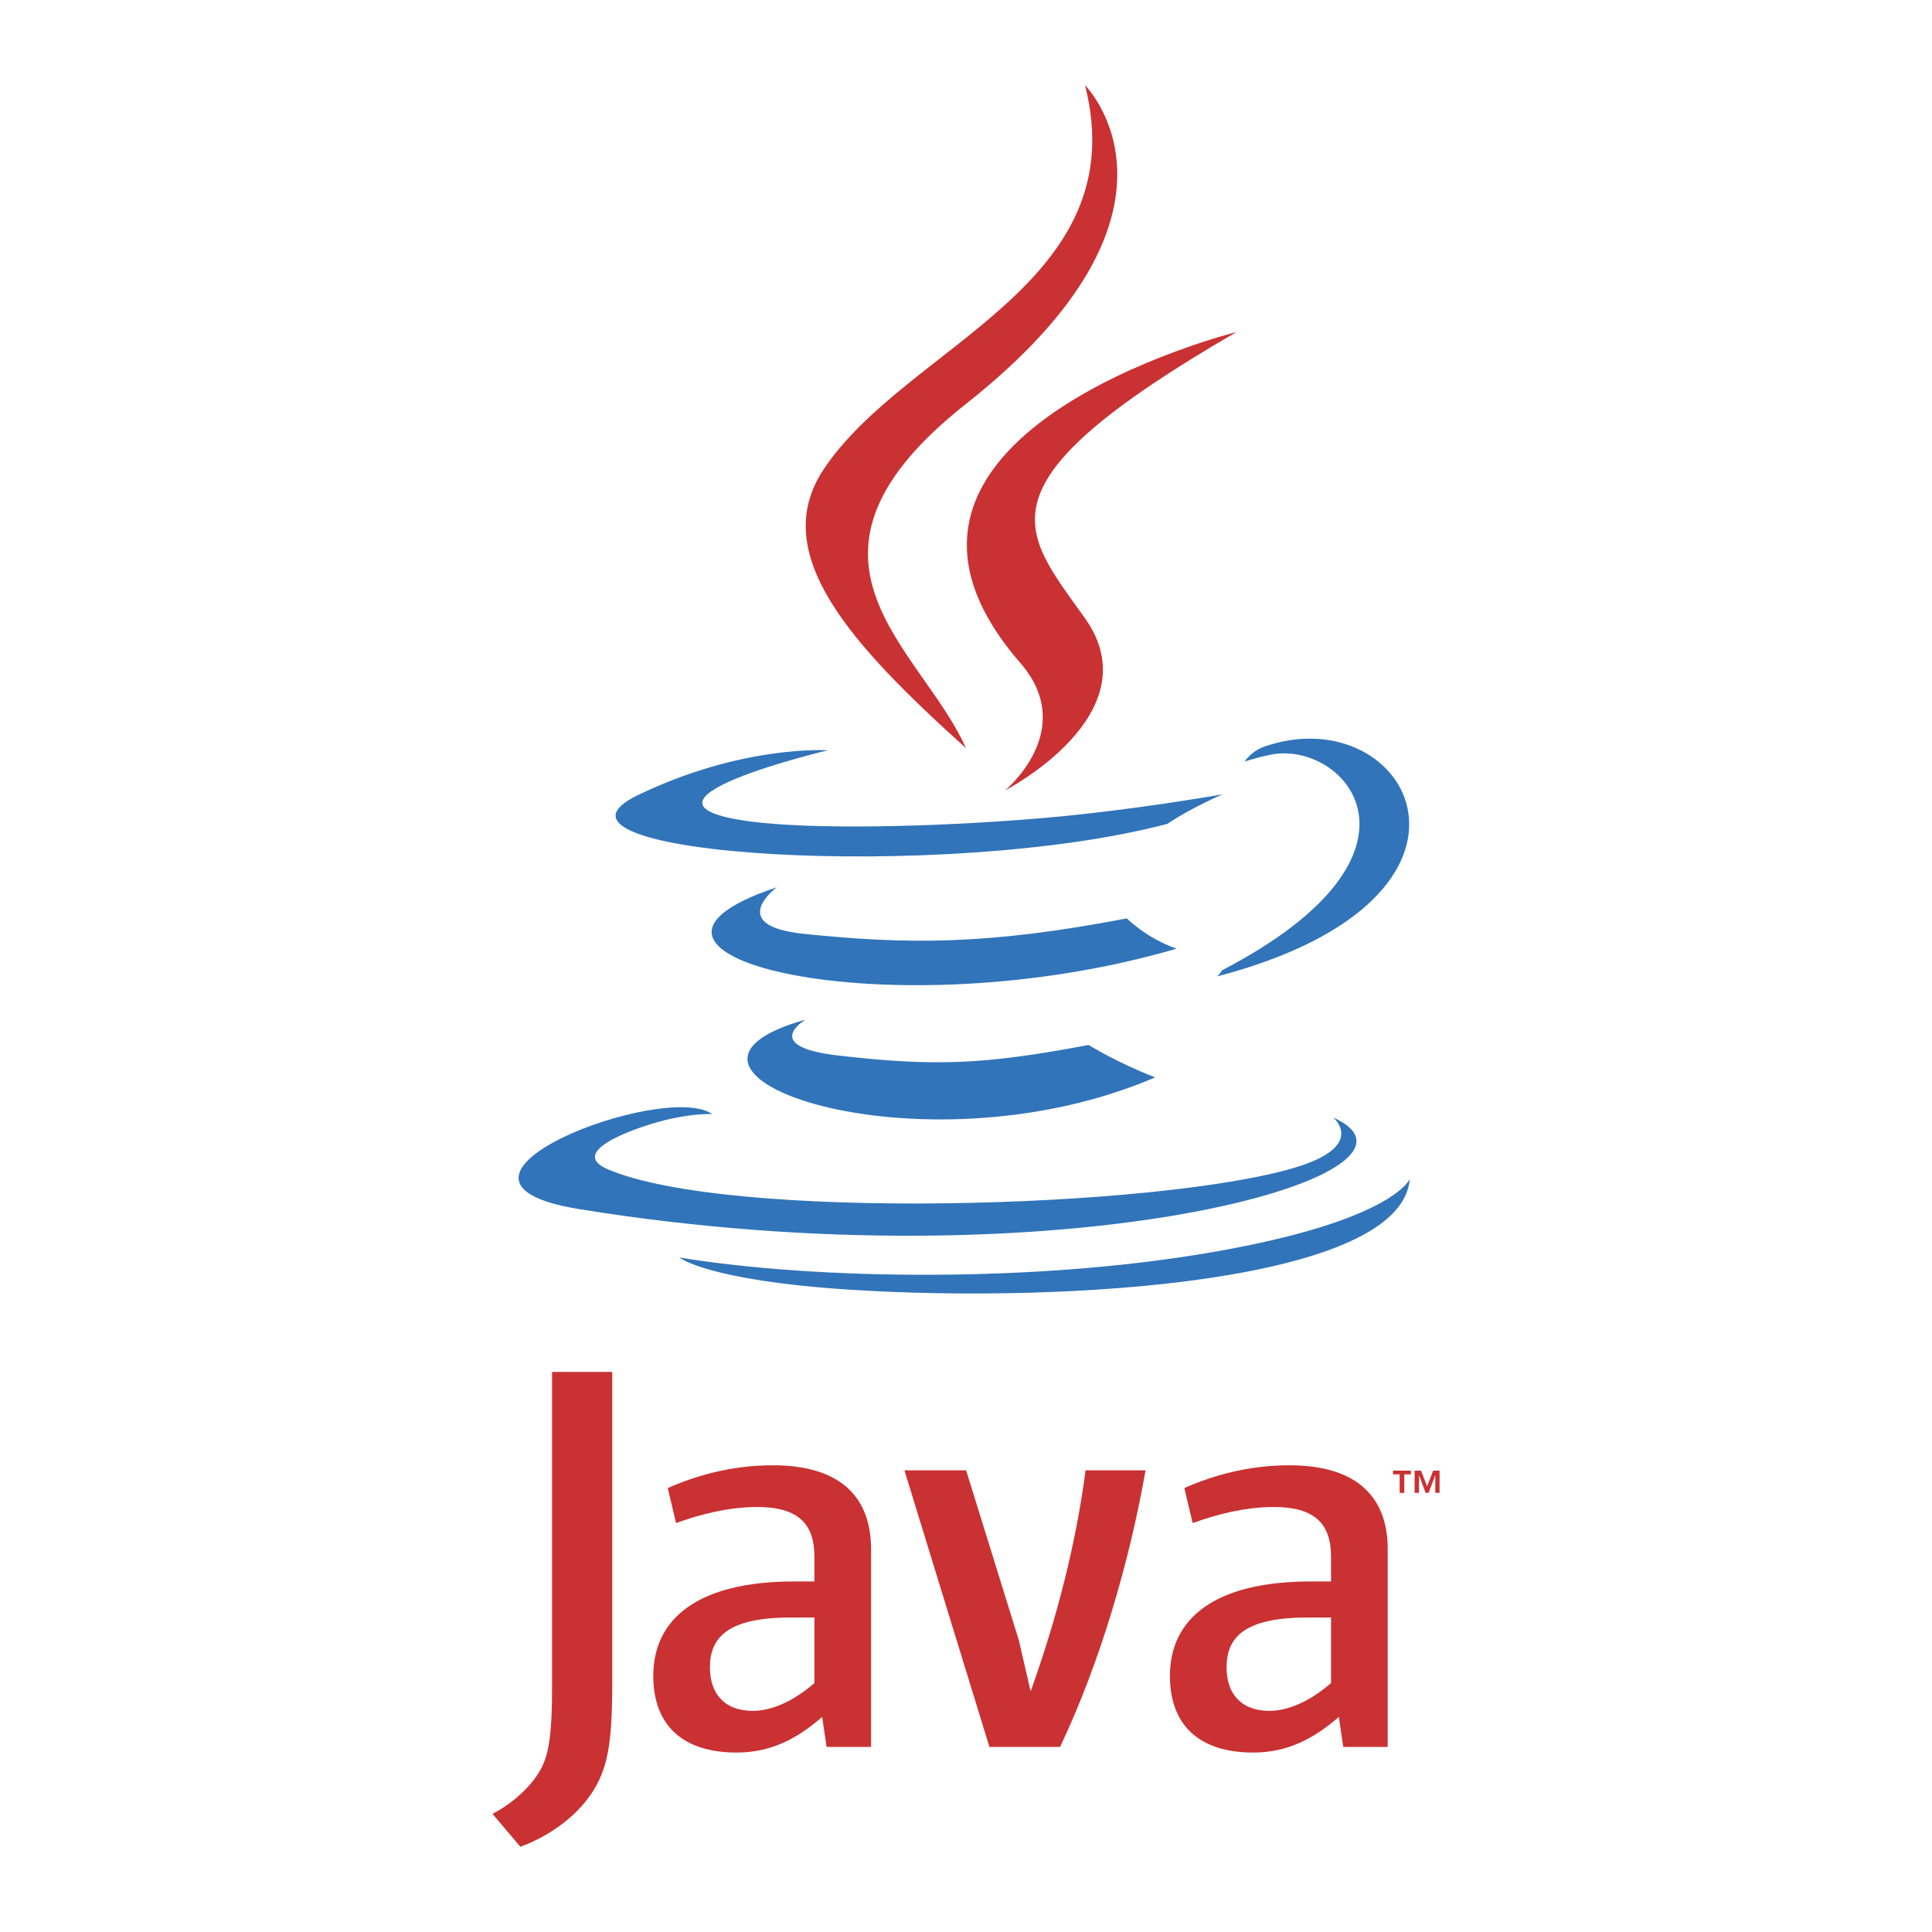
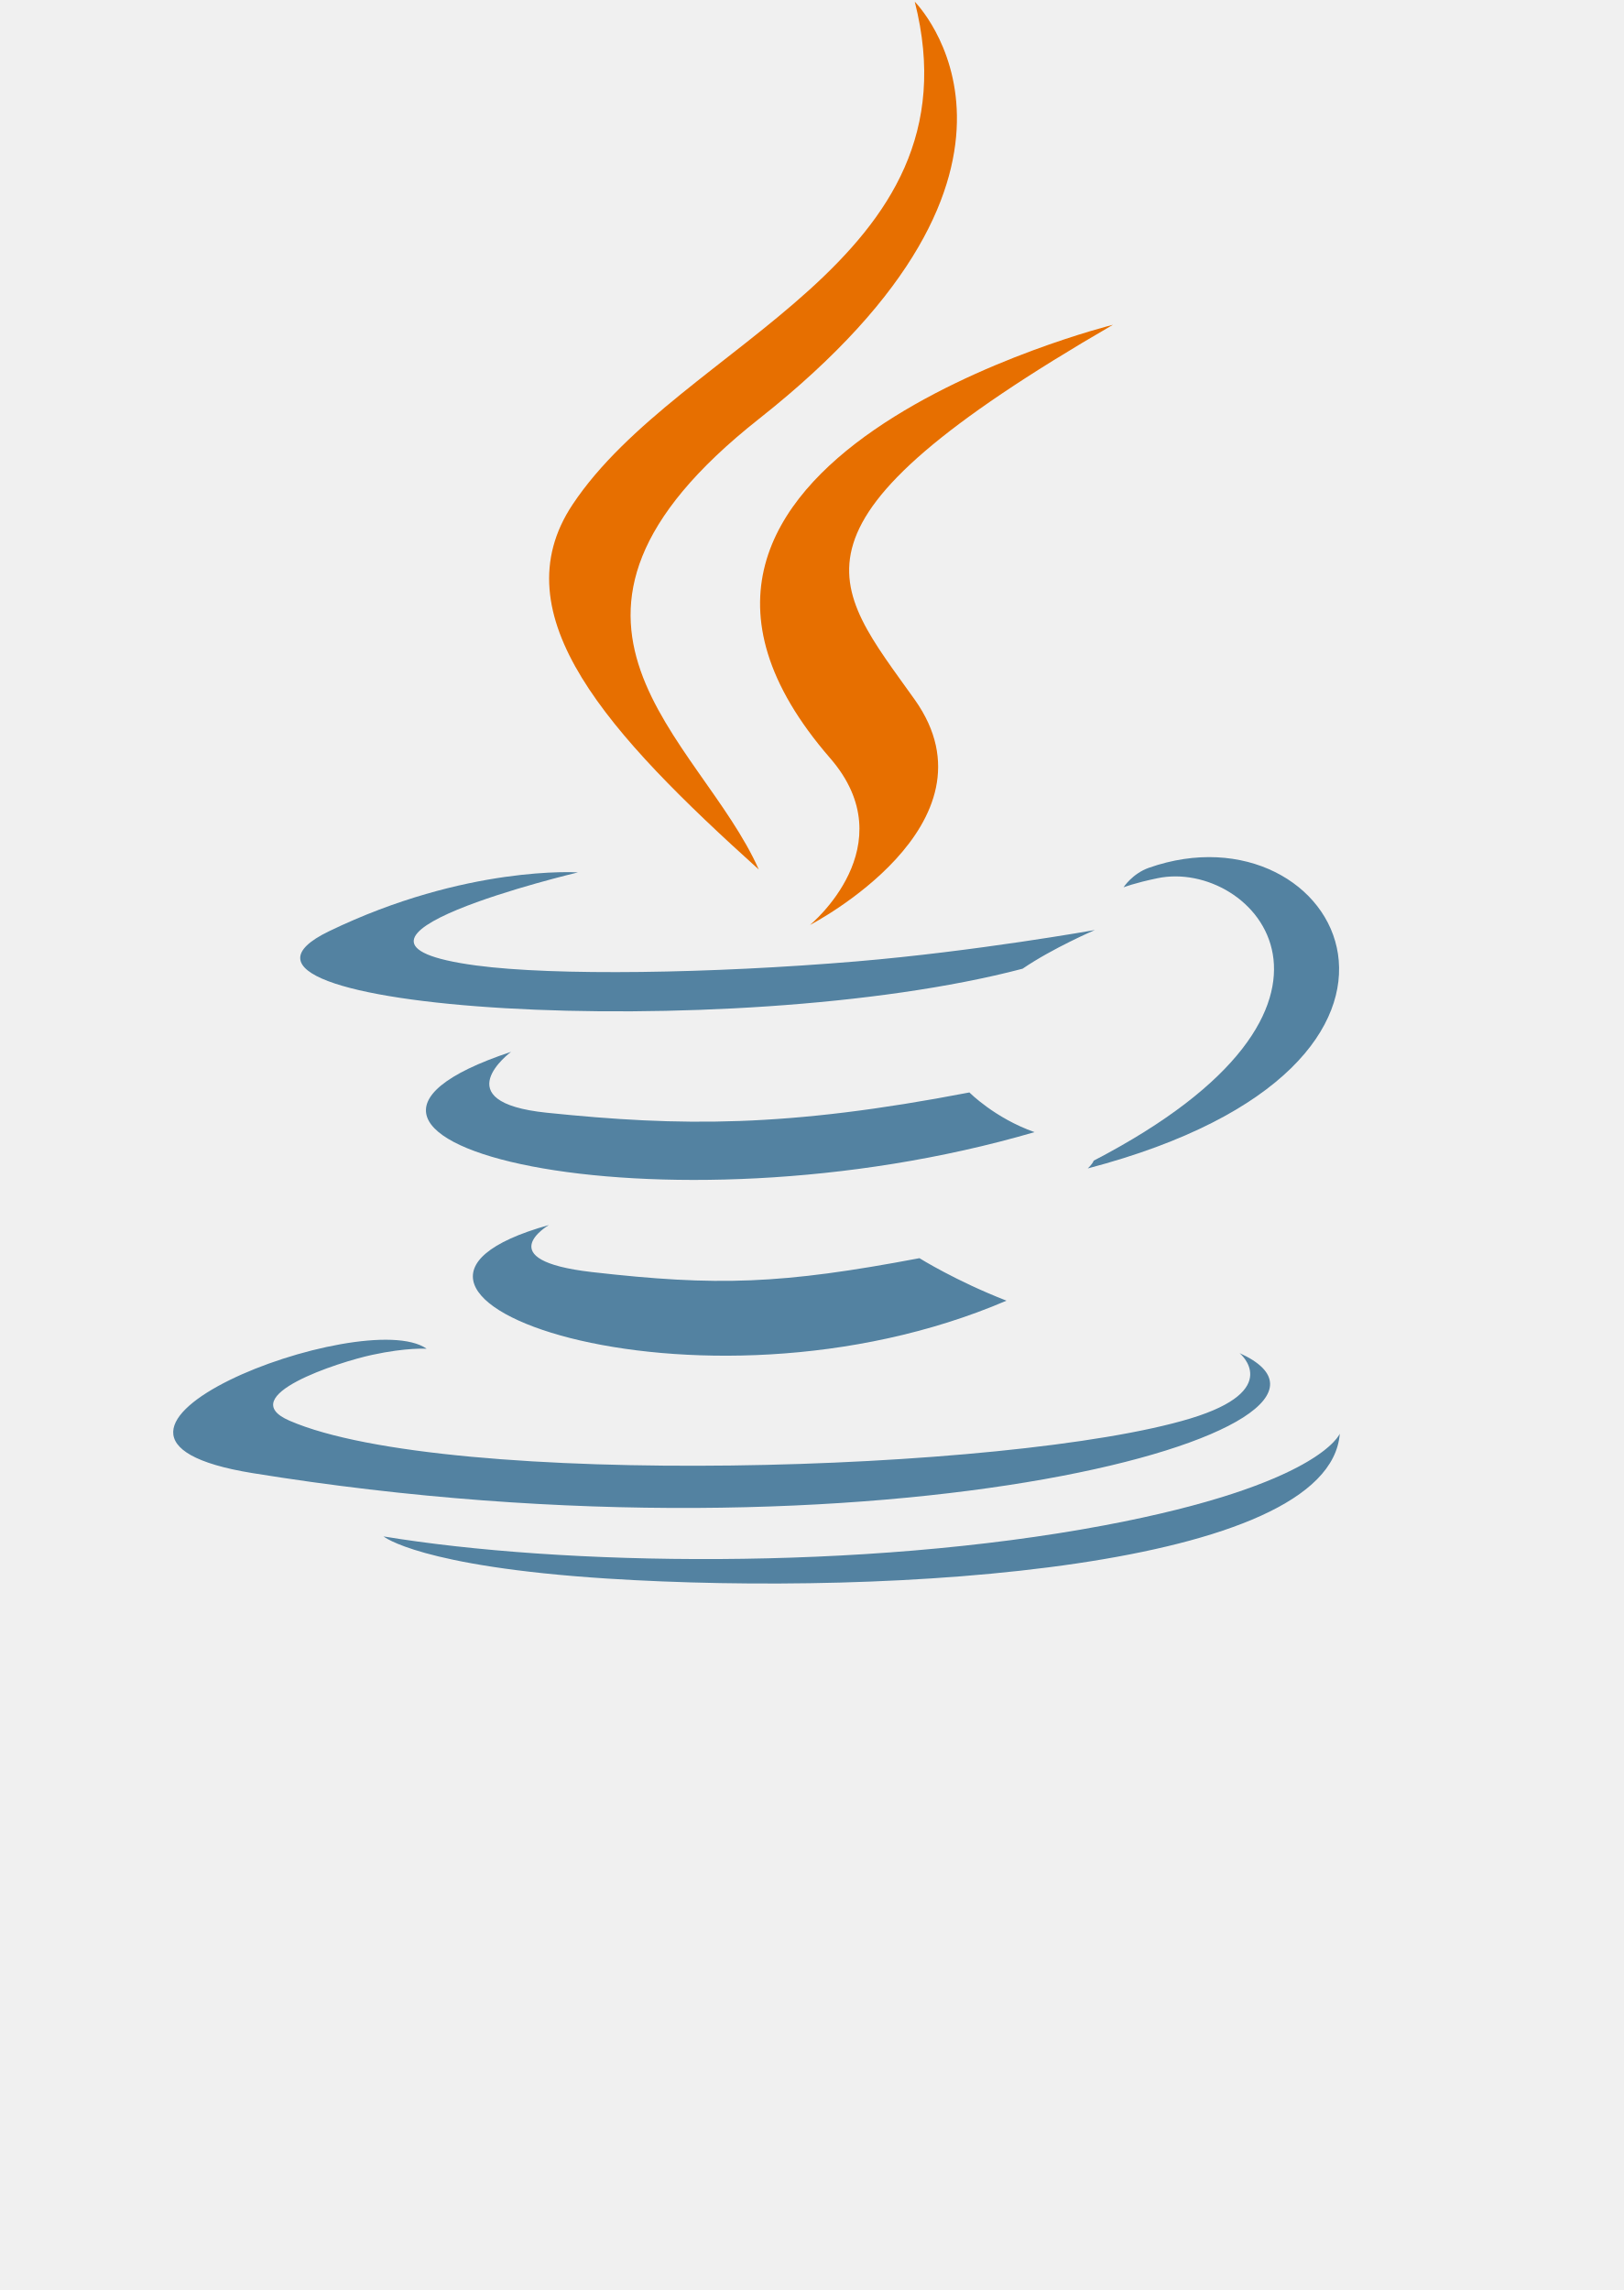
- <svg xmlns="http://www.w3.org/2000/svg" width="2500" height="2500" viewBox="0 0 192.756 192.756">
-   <g fill-rule="evenodd" clip-rule="evenodd">
-     <path fill="#fff" d="M0 0h192.756v192.756H0V0z" />
-     <path d="M80.372 101.729s-4.604 2.679 3.28 3.584c9.554 1.091 14.434.934 24.959-1.057 0 0 2.771 1.735 6.639 3.236-23.601 10.113-53.413-.585-34.878-5.763zM77.487 88.532s-5.165 3.823 2.726 4.639c10.206 1.054 18.262 1.14 32.211-1.544 0 0 1.926 1.955 4.957 3.023-28.531 8.345-60.307.657-39.894-6.118z" fill="#3174b9" />
-     <path d="M101.797 66.143c5.818 6.697-1.525 12.72-1.525 12.72s14.766-7.621 7.984-17.168c-6.332-8.899-11.189-13.32 15.102-28.566-.001-.001-41.27 10.303-21.561 33.014z" fill="#ca3132" />
-     <path d="M133.01 111.491s3.408 2.81-3.754 4.983c-13.619 4.125-56.694 5.369-68.659.164-4.298-1.872 3.766-4.467 6.303-5.015 2.646-.572 4.156-.468 4.156-.468-4.783-3.368-30.916 6.615-13.272 9.479 48.112 7.801 87.704-3.512 75.226-9.143zM82.587 74.857s-21.908 5.205-7.757 7.097c5.977.799 17.883.615 28.982-.316 9.068-.761 18.17-2.389 18.17-2.389s-3.195 1.371-5.51 2.949c-22.251 5.853-65.229 3.127-52.855-2.856 10.462-5.061 18.97-4.485 18.97-4.485zM121.891 96.824c22.617-11.75 12.16-23.044 4.859-21.522-1.785.373-2.586.695-2.586.695s.666-1.042 1.932-1.49c14.441-5.075 25.545 14.972-4.656 22.911-.001 0 .347-.314.451-.594z" fill="#3174b9" />
-     <path d="M108.256 8.504s12.523 12.531-11.881 31.794c-19.571 15.458-4.462 24.269-.006 34.34-11.426-10.307-19.807-19.382-14.185-27.826 8.254-12.395 31.125-18.406 26.072-38.308z" fill="#ca3132" />
-     <path d="M84.812 128.674c21.706 1.388 55.045-.771 55.836-11.044 0 0-1.518 3.894-17.941 6.983-18.529 3.488-41.386 3.082-54.938.845 0 0 2.777 2.298 17.043 3.216z" fill="#3174b9" />
-     <path d="M139.645 147.096h-.66v-.37h1.781v.37h-.66v1.848h-.461v-1.848zm3.554.092h-.008l-.656 1.755h-.301l-.652-1.755h-.008v1.755h-.438v-2.218h.643l.604 1.569.604-1.569h.637v2.218h-.424v-1.755h-.001zM81.255 167.921c-2.047 1.774-4.211 2.772-6.154 2.772-2.768 0-4.27-1.663-4.27-4.324 0-2.881 1.608-4.989 8.044-4.989h2.379v6.541h.001zm5.65 6.374v-19.732c0-5.043-2.876-8.371-9.809-8.371-4.045 0-7.591.999-10.474 2.272l.83 3.495c2.271-.834 5.207-1.607 8.089-1.607 3.994 0 5.713 1.607 5.713 4.934v2.495h-1.996c-9.702 0-14.08 3.764-14.08 9.423 0 4.876 2.885 7.648 8.316 7.648 3.491 0 6.099-1.441 8.534-3.55l.443 2.993h4.434zM105.762 174.295h-7.045l-8.483-27.601h6.154l5.265 16.961 1.172 5.096c2.656-7.371 4.541-14.854 5.484-22.057h5.984c-1.602 9.088-4.488 19.066-8.531 27.601zM132.799 167.921c-2.053 1.774-4.217 2.772-6.156 2.772-2.768 0-4.268-1.663-4.268-4.324 0-2.881 1.609-4.989 8.041-4.989h2.383v6.541zm5.652 6.374v-19.732c0-5.043-2.885-8.371-9.811-8.371-4.049 0-7.594.999-10.477 2.272l.83 3.495c2.271-.834 5.213-1.607 8.096-1.607 3.988 0 5.709 1.607 5.709 4.934v2.495h-1.996c-9.703 0-14.078 3.764-14.078 9.423 0 4.876 2.879 7.648 8.311 7.648 3.494 0 6.098-1.441 8.539-3.55l.445 2.993h4.432zM58.983 178.985c-1.61 2.353-4.214 4.216-7.061 5.267l-2.79-3.286c2.169-1.113 4.027-2.91 4.892-4.582.745-1.49 1.056-3.406 1.056-7.992v-31.515h6.005v31.08c0 6.134-.49 8.613-2.102 11.028z" fill="#ca3132" />
+ <svg xmlns="http://www.w3.org/2000/svg" width="1773" height="2500" viewBox="0 0 280 500" version="1.1" preserveAspectRatio="xMidYMid">
+   <g>
+     <path d="M82.554,267.473 C82.554,267.473 69.356,275.148 91.947,277.745 C119.316,280.867 133.303,280.42 163.464,274.711 C163.464,274.711 171.393,279.683 182.467,283.99 C114.856,312.967 29.448,282.311 82.554,267.473" fill="#5382A1" />
+     <path d="M74.292,229.659 C74.292,229.659 59.489,240.617 82.097,242.955 C111.333,245.971 134.421,246.218 174.373,238.525 C174.373,238.525 179.899,244.127 188.588,247.191 C106.841,271.095 15.79,249.076 74.292,229.659" fill="#5382A1" />
+     <path d="M143.942,165.515 C160.601,184.695 139.565,201.955 139.565,201.955 C139.565,201.955 181.866,180.118 162.439,152.772 C144.295,127.271 130.38,114.6 205.707,70.914 C205.707,70.914 87.469,100.444 143.942,165.515" fill="#E76F00" />
+     <path d="M233.364,295.442 C233.364,295.442 243.131,303.489 222.607,309.715 C183.581,321.538 60.175,325.108 25.893,310.186 C13.57,304.825 36.68,297.385 43.949,295.824 C51.53,294.18 55.863,294.487 55.863,294.487 C42.158,284.832 -32.72,313.444 17.829,321.637 C155.682,343.993 269.121,311.571 233.364,295.442" fill="#5382A1" />
+     <path d="M88.901,190.48 C88.901,190.48 26.129,205.389 66.672,210.803 C83.79,213.095 117.915,212.577 149.702,209.913 C175.68,207.722 201.765,203.063 201.765,203.063 C201.765,203.063 192.605,206.986 185.978,211.511 C122.234,228.276 -0.908,220.477 34.543,203.328 C64.524,188.836 88.901,190.48 88.901,190.48" fill="#5382A1" />
+     <path d="M201.506,253.422 C266.305,219.75 236.345,187.392 215.433,191.751 C210.307,192.818 208.022,193.743 208.022,193.743 C208.022,193.743 209.925,190.762 213.559,189.472 C254.929,174.927 286.746,232.369 200.204,255.119 C200.204,255.12 201.207,254.224 201.506,253.422" fill="#5382A1" />
+     <path d="M162.439,0.371 C162.439,0.371 198.326,36.27 128.402,91.472 C72.331,135.754 115.616,161.002 128.379,189.849 C95.649,160.318 71.63,134.323 87.744,110.128 C111.395,74.613 176.918,57.394 162.439,0.371" fill="#E76F00" />
+     <path d="M95.268,344.665 C157.467,348.647 252.98,342.456 255.242,313.026 C255.242,313.026 250.894,324.183 203.838,333.043 C150.75,343.033 85.274,341.867 46.439,335.464 C46.44,335.463 54.389,342.044 95.268,344.665" fill="#5382A1" />
  </g>
</svg>
